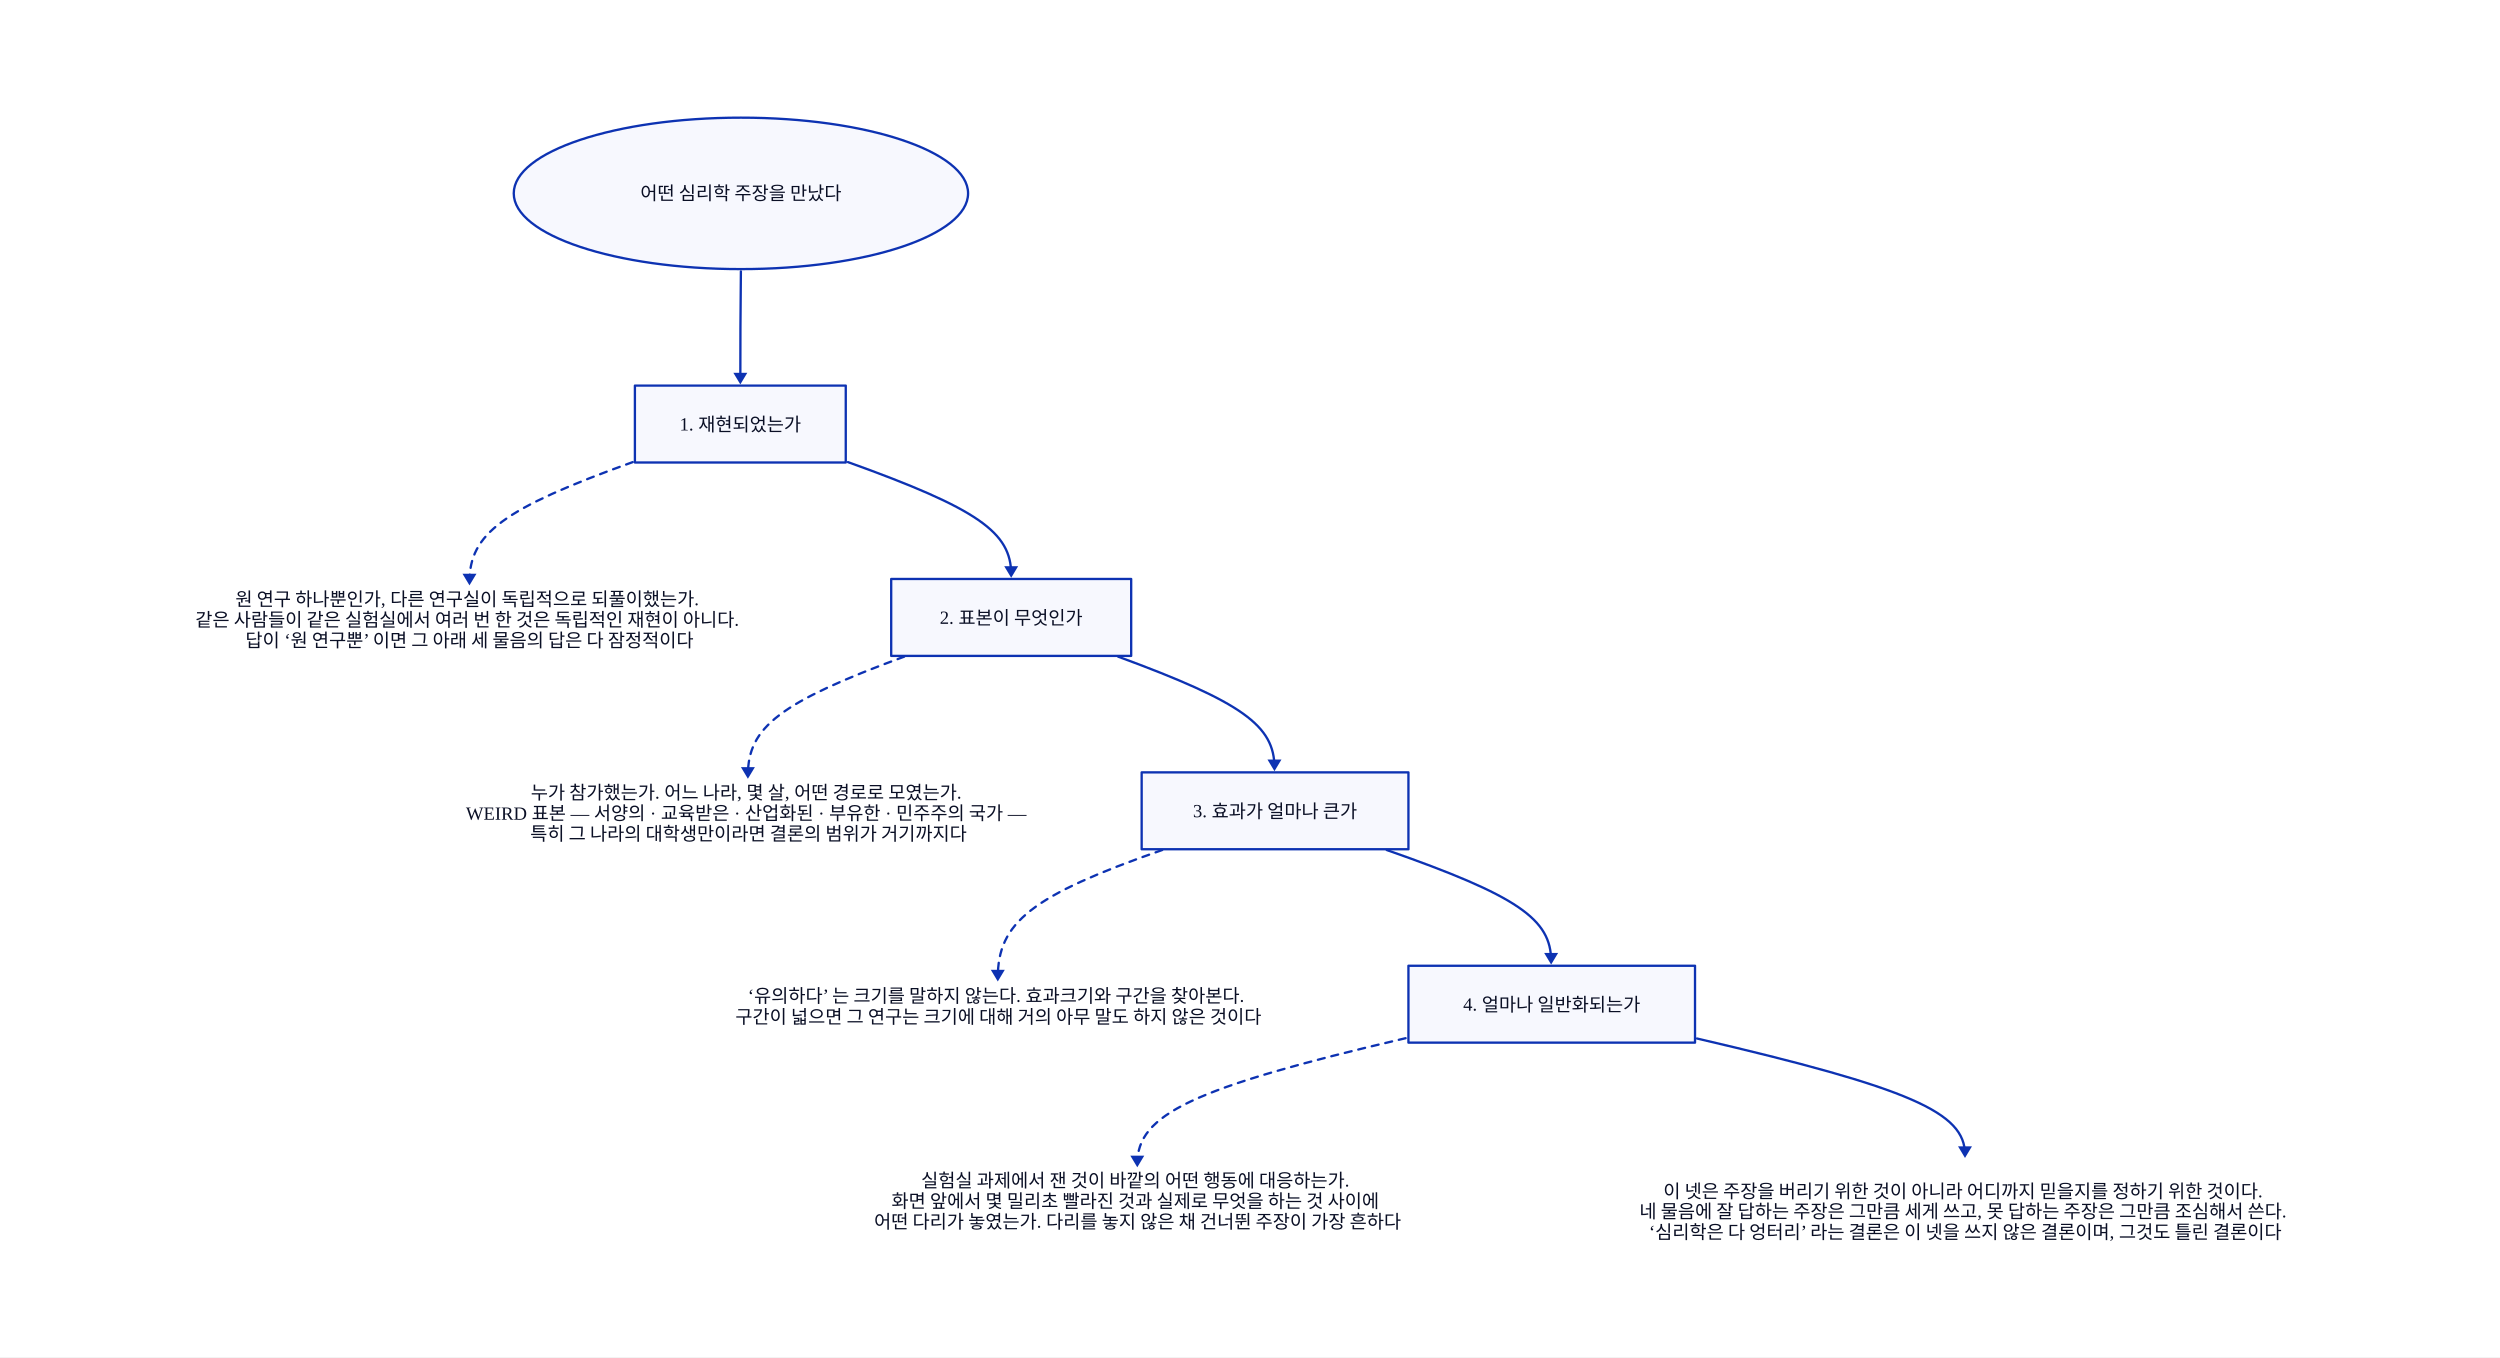
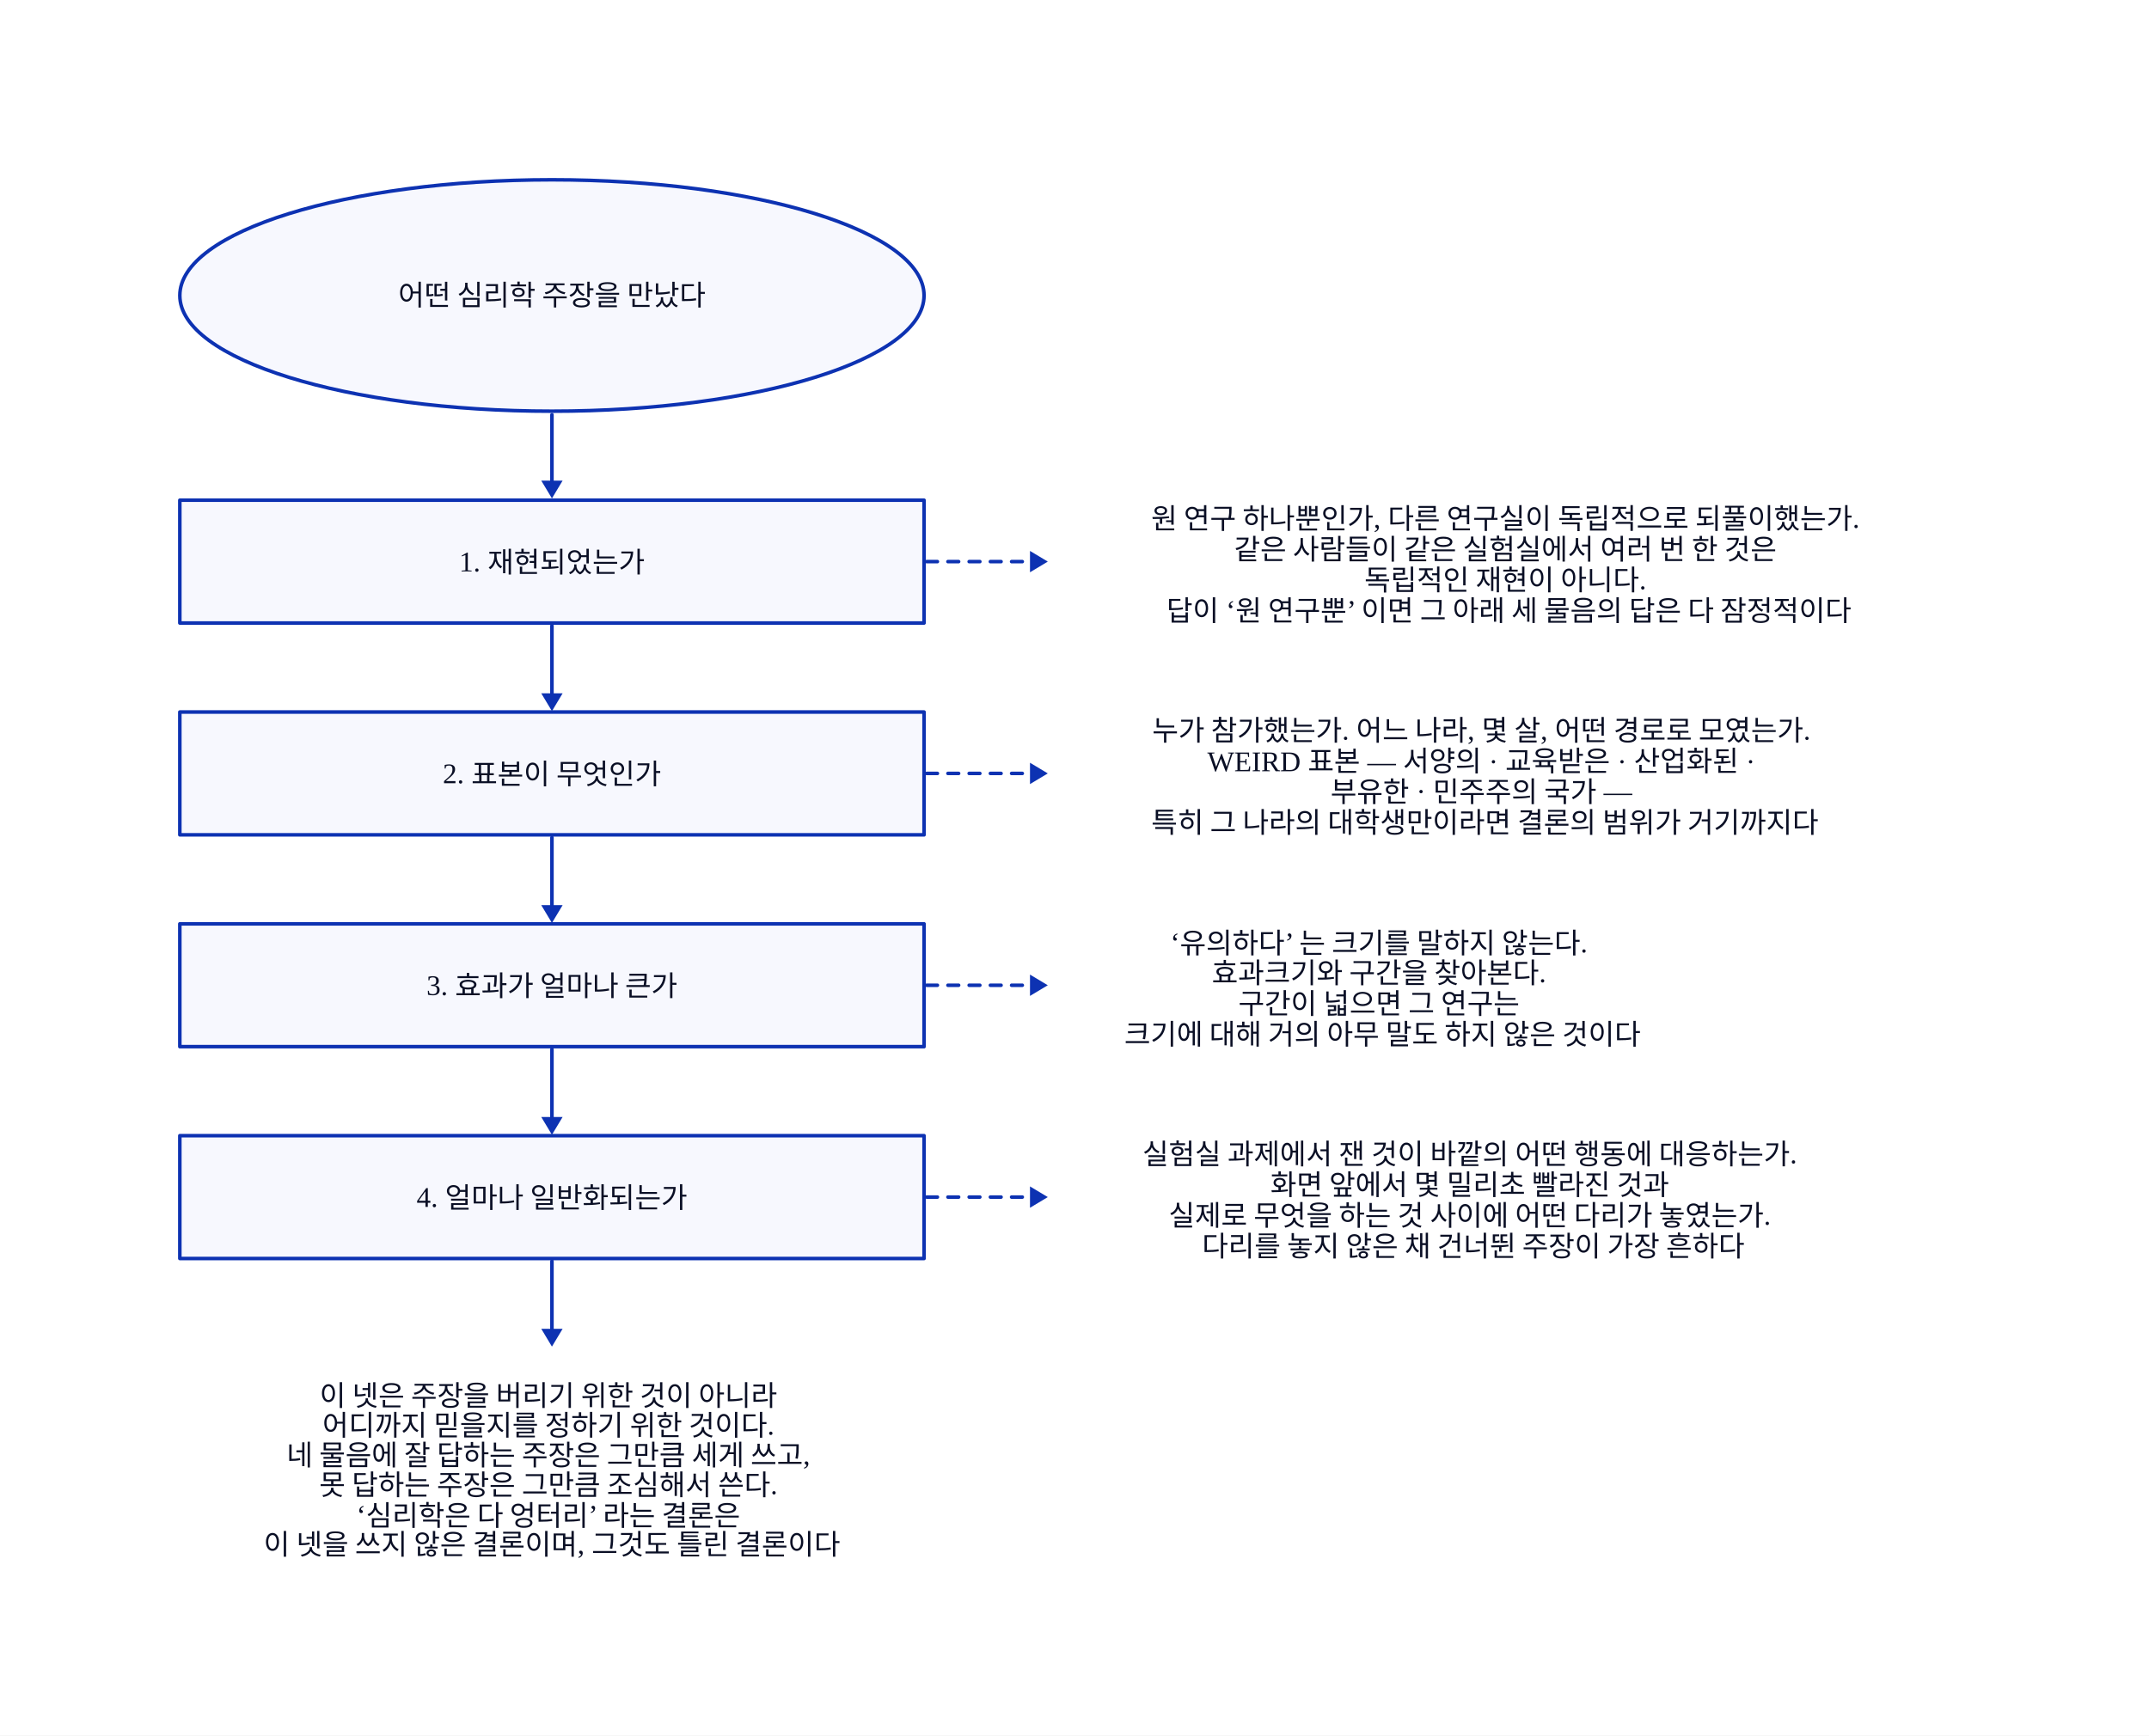
- <svg xmlns="http://www.w3.org/2000/svg" width="2146" height="1165" class="d2-2617690572 d2-svg" viewBox="-101 -101 2146 1165">
-   <rect width="2146" height="1165" x="-101" y="-101" rx="0" style="fill:#fff" />
-   <style>.connection,.shape{stroke-linejoin:round}.shape{shape-rendering:geometricPrecision}.connection{stroke-linecap:round}.d2-2617690572 .fill-N1{fill:#0a0f25}.d2-2617690572 .fill-B6{fill:#f7f8fe}.d2-2617690572 .stroke-B1,.d2-2617690572 .stroke-B2{stroke:#0d32b2}.s0{stroke-width:2}.s1{text-anchor:middle;font-size:16px}.s2{fill:#0d32b2}.s3{stroke-width:2;stroke-dasharray:6,5.919}</style>
+ <svg xmlns="http://www.w3.org/2000/svg" width="1207" height="975" class="d2-1217086451 d2-svg" viewBox="-101 -101 1207 975">
+   <rect width="1207" height="975" x="-101" y="-101" rx="0" style="fill:#fff" />
+   <style>.connection,.shape{stroke-linejoin:round}.shape{shape-rendering:geometricPrecision}.connection{stroke-linecap:round}.d2-1217086451 .fill-N1{fill:#0a0f25}.d2-1217086451 .fill-B6{fill:#f7f8fe}.d2-1217086451 .stroke-B1,.d2-1217086451 .stroke-B2{stroke:#0d32b2}.s0{stroke-width:2}.s1{text-anchor:middle;font-size:16px}.s2{fill:#0d32b2}.s3{stroke-width:2;stroke-dasharray:6,5.919}</style>
  <g>
    <g class="shape">
-       <ellipse cx="535" cy="65" class="shape stroke-B1 fill-B6 s0" rx="195" ry="65" />
+       <ellipse cx="209" cy="65" class="shape stroke-B1 fill-B6 s0" rx="209" ry="65" />
    </g>
-     <text x="535" y="70.5" class="text-bold fill-N1 s1">어떤 심리학 주장을 만났다</text>
+     <text x="209" y="70.5" class="text-bold fill-N1 s1">어떤 심리학 주장을 만났다</text>
  </g>
+   <path fill="transparent" stroke="transparent" d="M488 0h517v130H488z" class="shape s0" />
  <g>
    <g class="shape">
-       <path d="M444 230h181v66H444z" class="stroke-B1 fill-B6 s0" />
+       <path d="M0 180h418v69H0z" class="stroke-B1 fill-B6 s0" />
    </g>
-     <text x="534.5" y="268.5" class="text-bold fill-N1 s1">1. 재현되었는가</text>
+     <text x="209" y="220" class="text-bold fill-N1 s1">1. 재현되었는가</text>
  </g>
-   <text x="302" y="419" class="fill-N1 s1">
-     <tspan x="302" dy="0">원 연구 하나뿐인가, 다른 연구실이 독립적으로 되풀이했는가.</tspan>
-     <tspan x="302" dy="17.667">같은 사람들이 같은 실험실에서 여러 번 한 것은 독립적인 재현이 아니다.</tspan>
-     <tspan x="302" dy="17.667">답이 ‘원 연구뿐’ 이면 그 아래 세 물음의 답은 다 잠정적이다</tspan>
+   <text x="746.5" y="196" class="fill-N1 s1">
+     <tspan x="746.5" dy="0">원 연구 하나뿐인가, 다른 연구실이 독립적으로 되풀이했는가.</tspan>
+     <tspan x="746.5" dy="17.25">같은 사람들이 같은 실험실에서 여러 번 한 것은</tspan>
+     <tspan x="746.5" dy="17.25">독립적인 재현이 아니다.</tspan>
+     <tspan x="746.5" dy="17.25">답이 ‘원 연구뿐’ 이면 그 아래 세 물음의 답은 다 잠정적이다</tspan>
  </text>
  <g>
    <g class="shape">
-       <path d="M664 396h206v66H664z" class="stroke-B1 fill-B6 s0" />
+       <path d="M0 299h418v69H0z" class="stroke-B1 fill-B6 s0" />
    </g>
-     <text x="767" y="434.5" class="text-bold fill-N1 s1">2. 표본이 무엇인가</text>
+     <text x="209" y="339" class="text-bold fill-N1 s1">2. 표본이 무엇인가</text>
  </g>
-   <text x="541.5" y="585" class="fill-N1 s1">
-     <tspan x="541.5" dy="0">누가 참가했는가. 어느 나라, 몇 살, 어떤 경로로 모였는가.</tspan>
-     <tspan x="541.5" dy="17.667">WEIRD 표본 — 서양의 · 교육받은 · 산업화된 · 부유한 · 민주주의 국가 —</tspan>
-     <tspan x="541.5" dy="17.667">특히 그 나라의 대학생만이라면 결론의 범위가 거기까지다</tspan>
+   <text x="733" y="315" class="fill-N1 s1">
+     <tspan x="733" dy="0">누가 참가했는가. 어느 나라, 몇 살, 어떤 경로로 모였는가.</tspan>
+     <tspan x="733" dy="17.25">WEIRD 표본 — 서양의 · 교육받은 · 산업화된 ·</tspan>
+     <tspan x="733" dy="17.25">부유한 · 민주주의 국가 —</tspan>
+     <tspan x="733" dy="17.25">특히 그 나라의 대학생만이라면 결론의 범위가 거기까지다</tspan>
  </text>
  <g>
    <g class="shape">
-       <path d="M879 562h229v66H879z" class="stroke-B1 fill-B6 s0" />
+       <path d="M0 418h418v69H0z" class="stroke-B1 fill-B6 s0" />
    </g>
-     <text x="993.5" y="600.5" class="text-bold fill-N1 s1">3. 효과가 얼마나 큰가</text>
+     <text x="209" y="458" class="text-bold fill-N1 s1">3. 효과가 얼마나 큰가</text>
  </g>
-   <text x="756" y="759" class="fill-N1 s1">
-     <tspan x="756" dy="0">‘유의하다’ 는 크기를 말하지 않는다. 효과크기와 구간을 찾아본다.</tspan>
-     <tspan x="756" dy="18.5">구간이 넓으면 그 연구는 크기에 대해 거의 아무 말도 하지 않은 것이다</tspan>
+   <text x="675.5" y="434" class="fill-N1 s1">
+     <tspan x="675.5" dy="0">‘유의하다’ 는 크기를 말하지 않는다.</tspan>
+     <tspan x="675.5" dy="17.25">효과크기와 구간을 찾아본다.</tspan>
+     <tspan x="675.5" dy="17.25">구간이 넓으면 그 연구는</tspan>
+     <tspan x="675.5" dy="17.25">크기에 대해 거의 아무 말도 하지 않은 것이다</tspan>
  </text>
  <g>
    <g class="shape">
-       <path d="M1108 728h246v66h-246z" class="stroke-B1 fill-B6 s0" />
+       <path d="M0 537h418v69H0z" class="stroke-B1 fill-B6 s0" />
    </g>
-     <text x="1231" y="766.5" class="text-bold fill-N1 s1">4. 얼마나 일반화되는가</text>
+     <text x="209" y="577" class="text-bold fill-N1 s1">4. 얼마나 일반화되는가</text>
  </g>
-   <text x="875.5" y="918" class="fill-N1 s1">
-     <tspan x="875.5" dy="0">실험실 과제에서 잰 것이 바깥의 어떤 행동에 대응하는가.</tspan>
-     <tspan x="875.5" dy="17.667">화면 앞에서 몇 밀리초 빨라진 것과 실제로 무엇을 하는 것 사이에</tspan>
-     <tspan x="875.5" dy="17.667">어떤 다리가 놓였는가. 다리를 놓지 않은 채 건너뛴 주장이 가장 흔하다</tspan>
+   <text x="726.5" y="553" class="fill-N1 s1">
+     <tspan x="726.5" dy="0">실험실 과제에서 잰 것이 바깥의 어떤 행동에 대응하는가.</tspan>
+     <tspan x="726.5" dy="17.25">화면 앞에서 몇 밀리초 빨라진 것과</tspan>
+     <tspan x="726.5" dy="17.25">실제로 무엇을 하는 것 사이에 어떤 다리가 놓였는가.</tspan>
+     <tspan x="726.5" dy="17.25">다리를 놓지 않은 채 건너뛴 주장이 가장 흔하다</tspan>
  </text>
-   <text x="1586" y="910" class="fill-N1 s1">
-     <tspan x="1586" dy="0"> </tspan>
-     <tspan x="1586" dy="17.25">이 넷은 주장을 버리기 위한 것이 아니라 어디까지 믿을지를 정하기 위한 것이다.</tspan>
-     <tspan x="1586" dy="17.25">네 물음에 잘 답하는 주장은 그만큼 세게 쓰고, 못 답하는 주장은 그만큼 조심해서 쓴다.</tspan>
-     <tspan x="1586" dy="17.25">‘심리학은 다 엉터리’ 라는 결론은 이 넷을 쓰지 않은 결론이며, 그것도 틀린 결론이다</tspan>
+   <text x="209" y="672" class="fill-N1 s1">
+     <tspan x="209" dy="0"> </tspan>
+     <tspan x="209" dy="16.714">이 넷은 주장을 버리기 위한 것이 아니라</tspan>
+     <tspan x="209" dy="16.714">어디까지 믿을지를 정하기 위한 것이다.</tspan>
+     <tspan x="209" dy="16.714">네 물음에 잘 답하는 주장은 그만큼 세게 쓰고,</tspan>
+     <tspan x="209" dy="16.714">못 답하는 주장은 그만큼 조심해서 쓴다.</tspan>
+     <tspan x="209" dy="16.714">‘심리학은 다 엉터리’ 라는 결론은</tspan>
+     <tspan x="209" dy="16.714">이 넷을 쓰지 않은 결론이며, 그것도 틀린 결론이다</tspan>
  </text>
-   <marker id="mk-d2-2617690572-2177206569" markerHeight="12" markerUnits="userSpaceOnUse" markerWidth="10" orient="auto" refX="7" refY="6" viewBox="0 0 10 12">
+   <path fill="transparent" stroke="transparent" d="M488 656h517v117H488z" class="shape s0" />
+   <marker id="mk-d2-1217086451-2177206569" markerHeight="12" markerUnits="userSpaceOnUse" markerWidth="10" orient="auto" refX="7" refY="6" viewBox="0 0 10 12">
    <path stroke-width="2" d="m0 0 10 6-10 6z" class="connection s2" />
  </marker>
-   <path fill="none" marker-end="url(#mk-d2-2617690572-2177206569)" d="M442.118 295.676C330.4 335.8 302 357.3 302 398.5" class="connection stroke-B2 s3" mask="url(#d2-2617690572)" />
-   <path fill="none" marker-end="url(#mk-d2-2617690572-2177206569)" d="M675.123 462.69C568.2 502 541 523.3 541 564.5" class="connection stroke-B2 s3" mask="url(#d2-2617690572)" />
-   <path fill="none" marker-end="url(#mk-d2-2617690572-2177206569)" d="M896.612 628.66C784.1 668 755.5 690.9 755.5 738.5" class="connection stroke-B2 s3" mask="url(#d2-2617690572)" />
-   <path fill="none" marker-end="url(#mk-d2-2617690572-2177206569)" d="M1105.552 790.192C921.7 833.147 875.25 855.6 875.25 898" class="connection stroke-B2 s3" mask="url(#d2-2617690572)" />
-   <marker id="mk-d2-2617690572-3488378134" markerHeight="12" markerUnits="userSpaceOnUse" markerWidth="10" orient="auto" refX="7" refY="6" viewBox="0 0 10 12">
+   <path fill="none" marker-end="url(#mk-d2-1217086451-2177206569)" d="M419.5 214.5h65" class="connection stroke-B2 s3" mask="url(#d2-1217086451)" />
+   <path fill="none" marker-end="url(#mk-d2-1217086451-2177206569)" d="M419.5 333.5h65" class="connection stroke-B2 s3" mask="url(#d2-1217086451)" />
+   <path fill="none" marker-end="url(#mk-d2-1217086451-2177206569)" d="M419.5 452.5h65" class="connection stroke-B2 s3" mask="url(#d2-1217086451)" />
+   <path fill="none" marker-end="url(#mk-d2-1217086451-2177206569)" d="M419.5 571.5h65" class="connection stroke-B2 s3" mask="url(#d2-1217086451)" />
+   <marker id="mk-d2-1217086451-3488378134" markerHeight="12" markerUnits="userSpaceOnUse" markerWidth="10" orient="auto" refX="7" refY="6" viewBox="0 0 10 12">
    <path stroke-width="2" d="m0 0 10 6-10 6z" class="connection s2" />
  </marker>
-   <path fill="none" marker-end="url(#mk-d2-2617690572-3488378134)" d="M534.98 132c-.38 38-.48 58-.48 94" class="connection stroke-B1 s0" mask="url(#d2-2617690572)" />
-   <path fill="none" marker-end="url(#mk-d2-2617690572-3488378134)" d="M626.882 295.676C738.6 335.8 767 356 767 392" class="connection stroke-B1 s0" mask="url(#d2-2617690572)" />
-   <path fill="none" marker-end="url(#mk-d2-2617690572-3488378134)" d="M858.877 462.69C965.8 502 993 522 993 558" class="connection stroke-B1 s0" mask="url(#d2-2617690572)" />
-   <path fill="none" marker-end="url(#mk-d2-2617690572-3488378134)" d="M1089.388 628.66C1201.9 668 1230.5 688 1230.5 724" class="connection stroke-B1 s0" mask="url(#d2-2617690572)" />
-   <path fill="none" marker-end="url(#mk-d2-2617690572-3488378134)" d="M1355.698 790.453C1539.35 833.2 1585.75 854 1585.75 890" class="connection stroke-B1 s0" mask="url(#d2-2617690572)" />
-   <mask id="d2-2617690572" width="2146" height="1165" x="-101" y="-101" maskUnits="userSpaceOnUse">
-     <path fill="#fff" d="M-101-101h2146v1165H-101z" />
+   <path fill="none" marker-end="url(#mk-d2-1217086451-3488378134)" d="M209 132v44" class="connection stroke-B1 s0" mask="url(#d2-1217086451)" />
+   <path fill="none" marker-end="url(#mk-d2-1217086451-3488378134)" d="M209 250.5v45" class="connection stroke-B1 s0" mask="url(#d2-1217086451)" />
+   <path fill="none" marker-end="url(#mk-d2-1217086451-3488378134)" d="M209 369.5v45" class="connection stroke-B1 s0" mask="url(#d2-1217086451)" />
+   <path fill="none" marker-end="url(#mk-d2-1217086451-3488378134)" d="M209 488.5v45" class="connection stroke-B1 s0" mask="url(#d2-1217086451)" />
+   <path fill="none" marker-end="url(#mk-d2-1217086451-3488378134)" d="M209 607.5v45" class="connection stroke-B1 s0" mask="url(#d2-1217086451)" />
+   <mask id="d2-1217086451" width="1207" height="975" x="-101" y="-101" maskUnits="userSpaceOnUse">
+     <path fill="#fff" d="M-101-101h1207v975H-101z" />
  </mask>
</svg>
